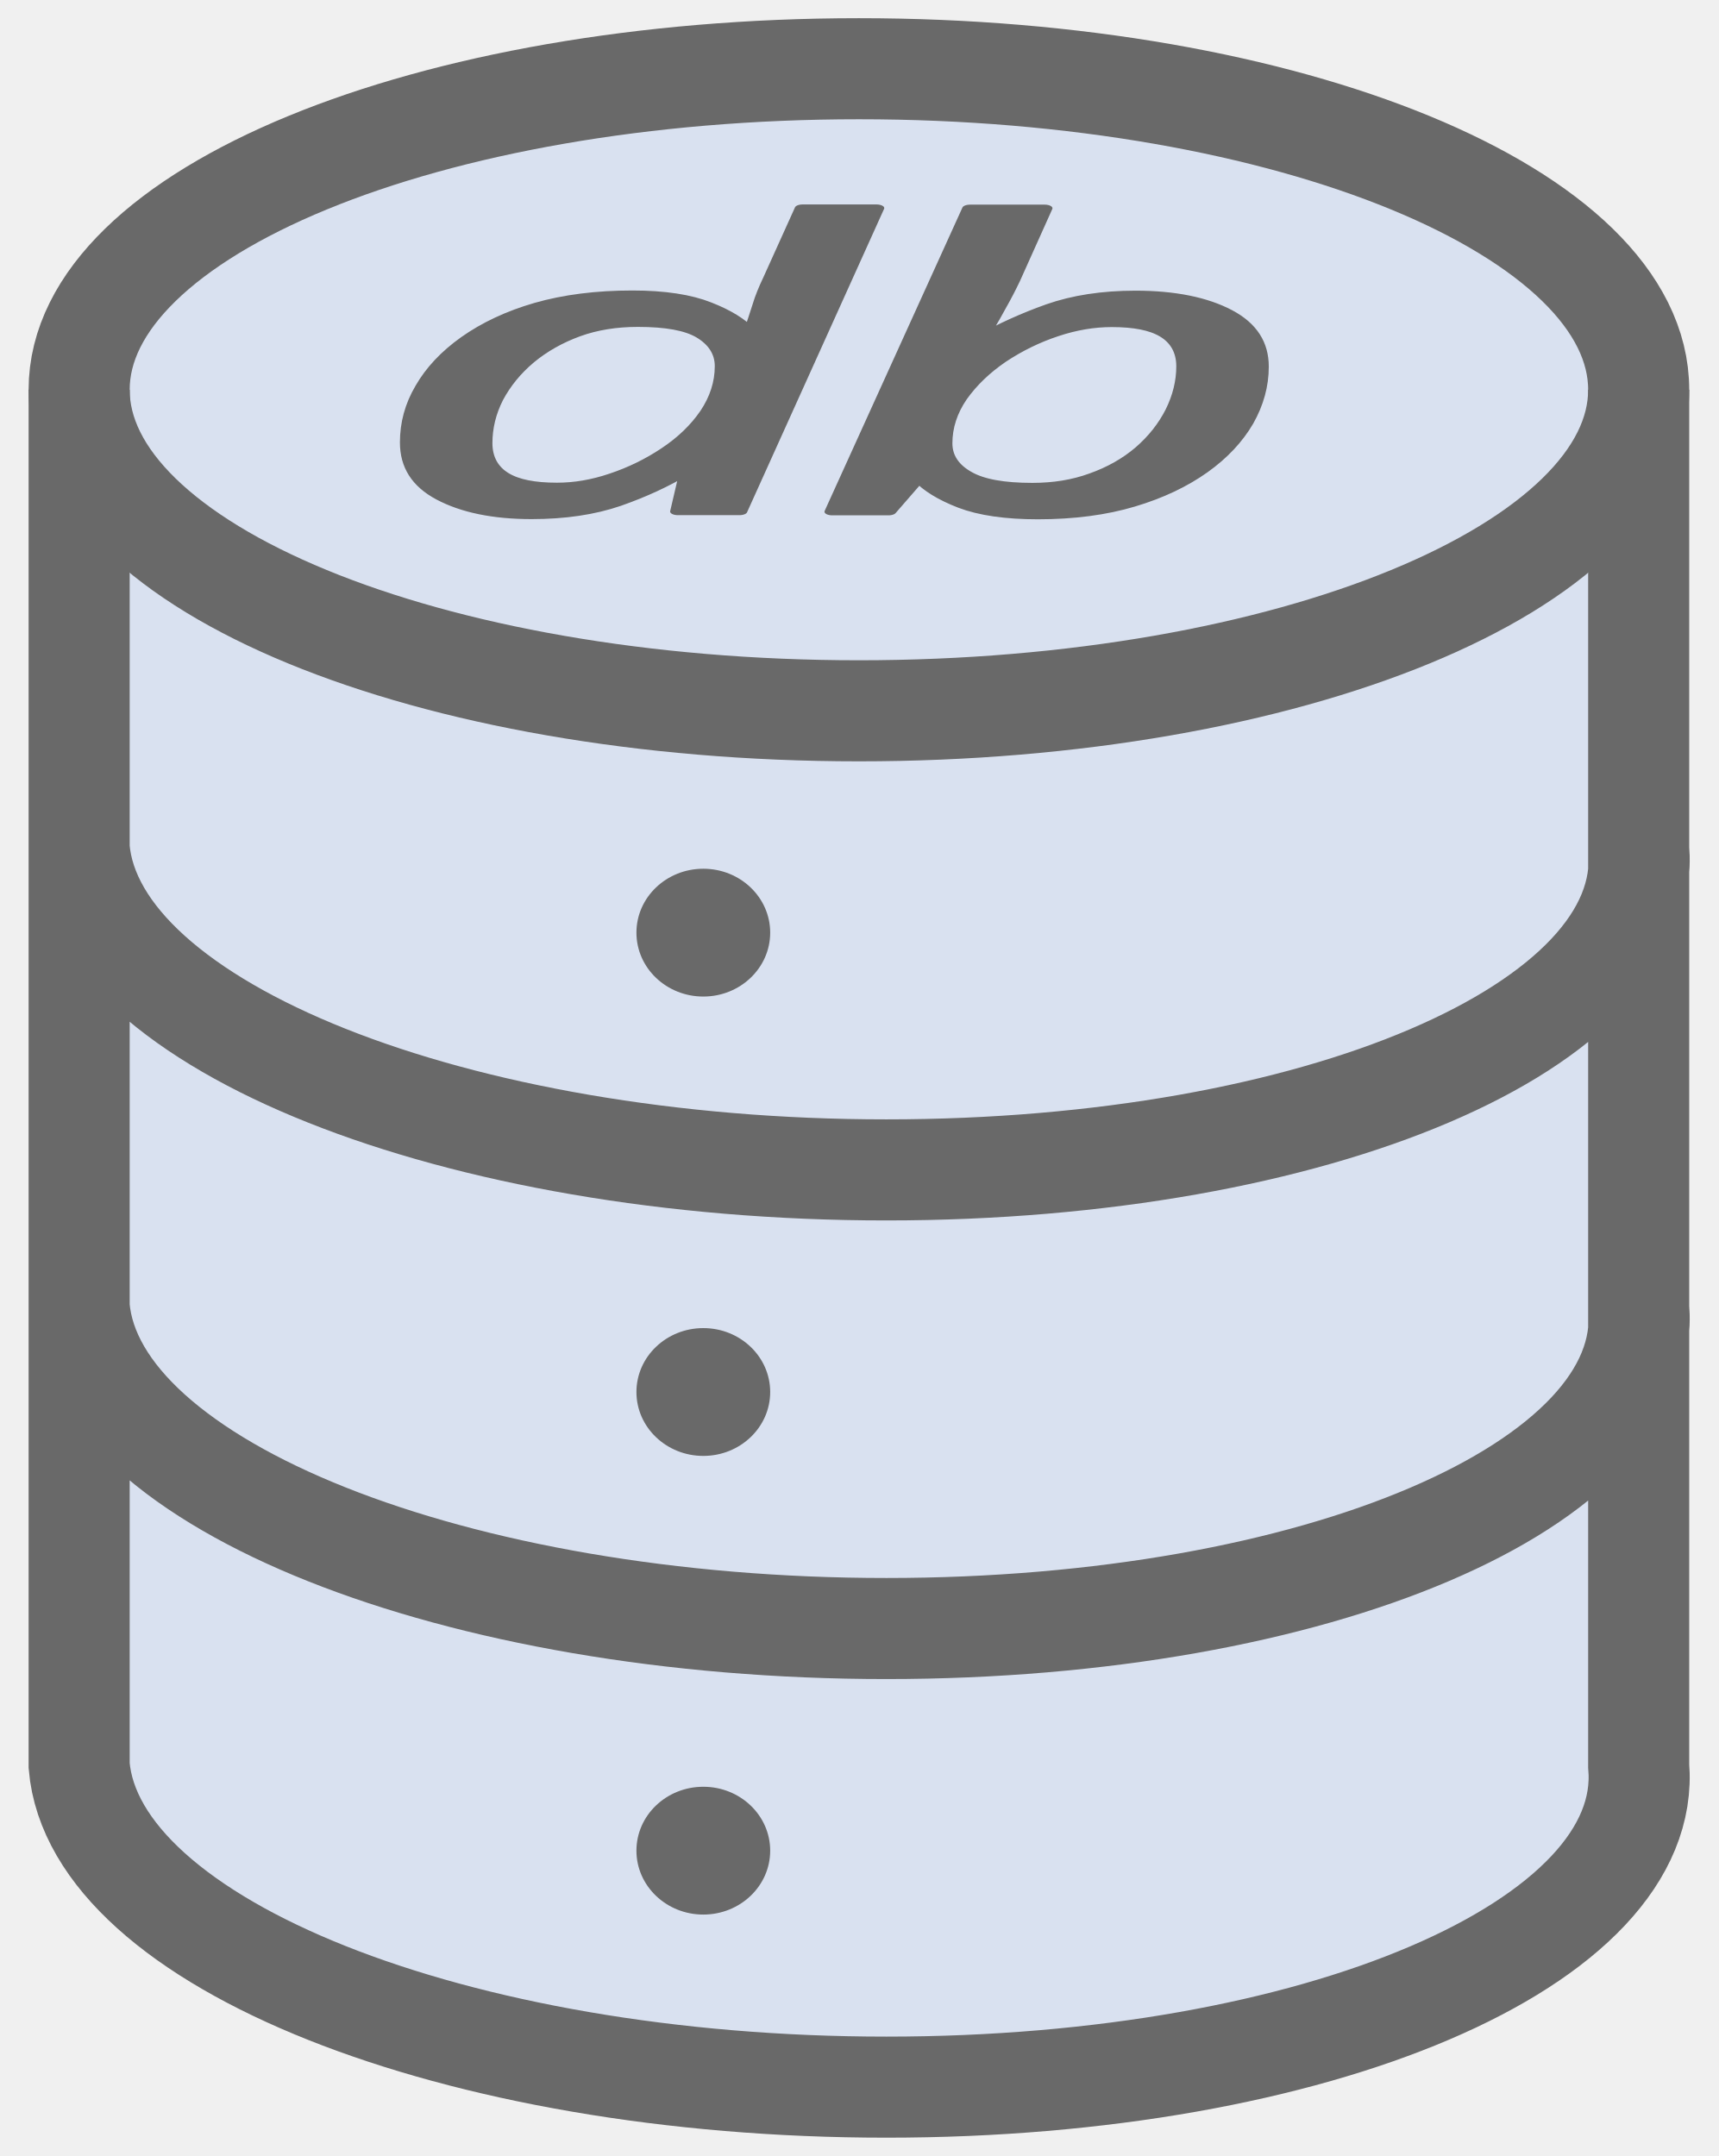
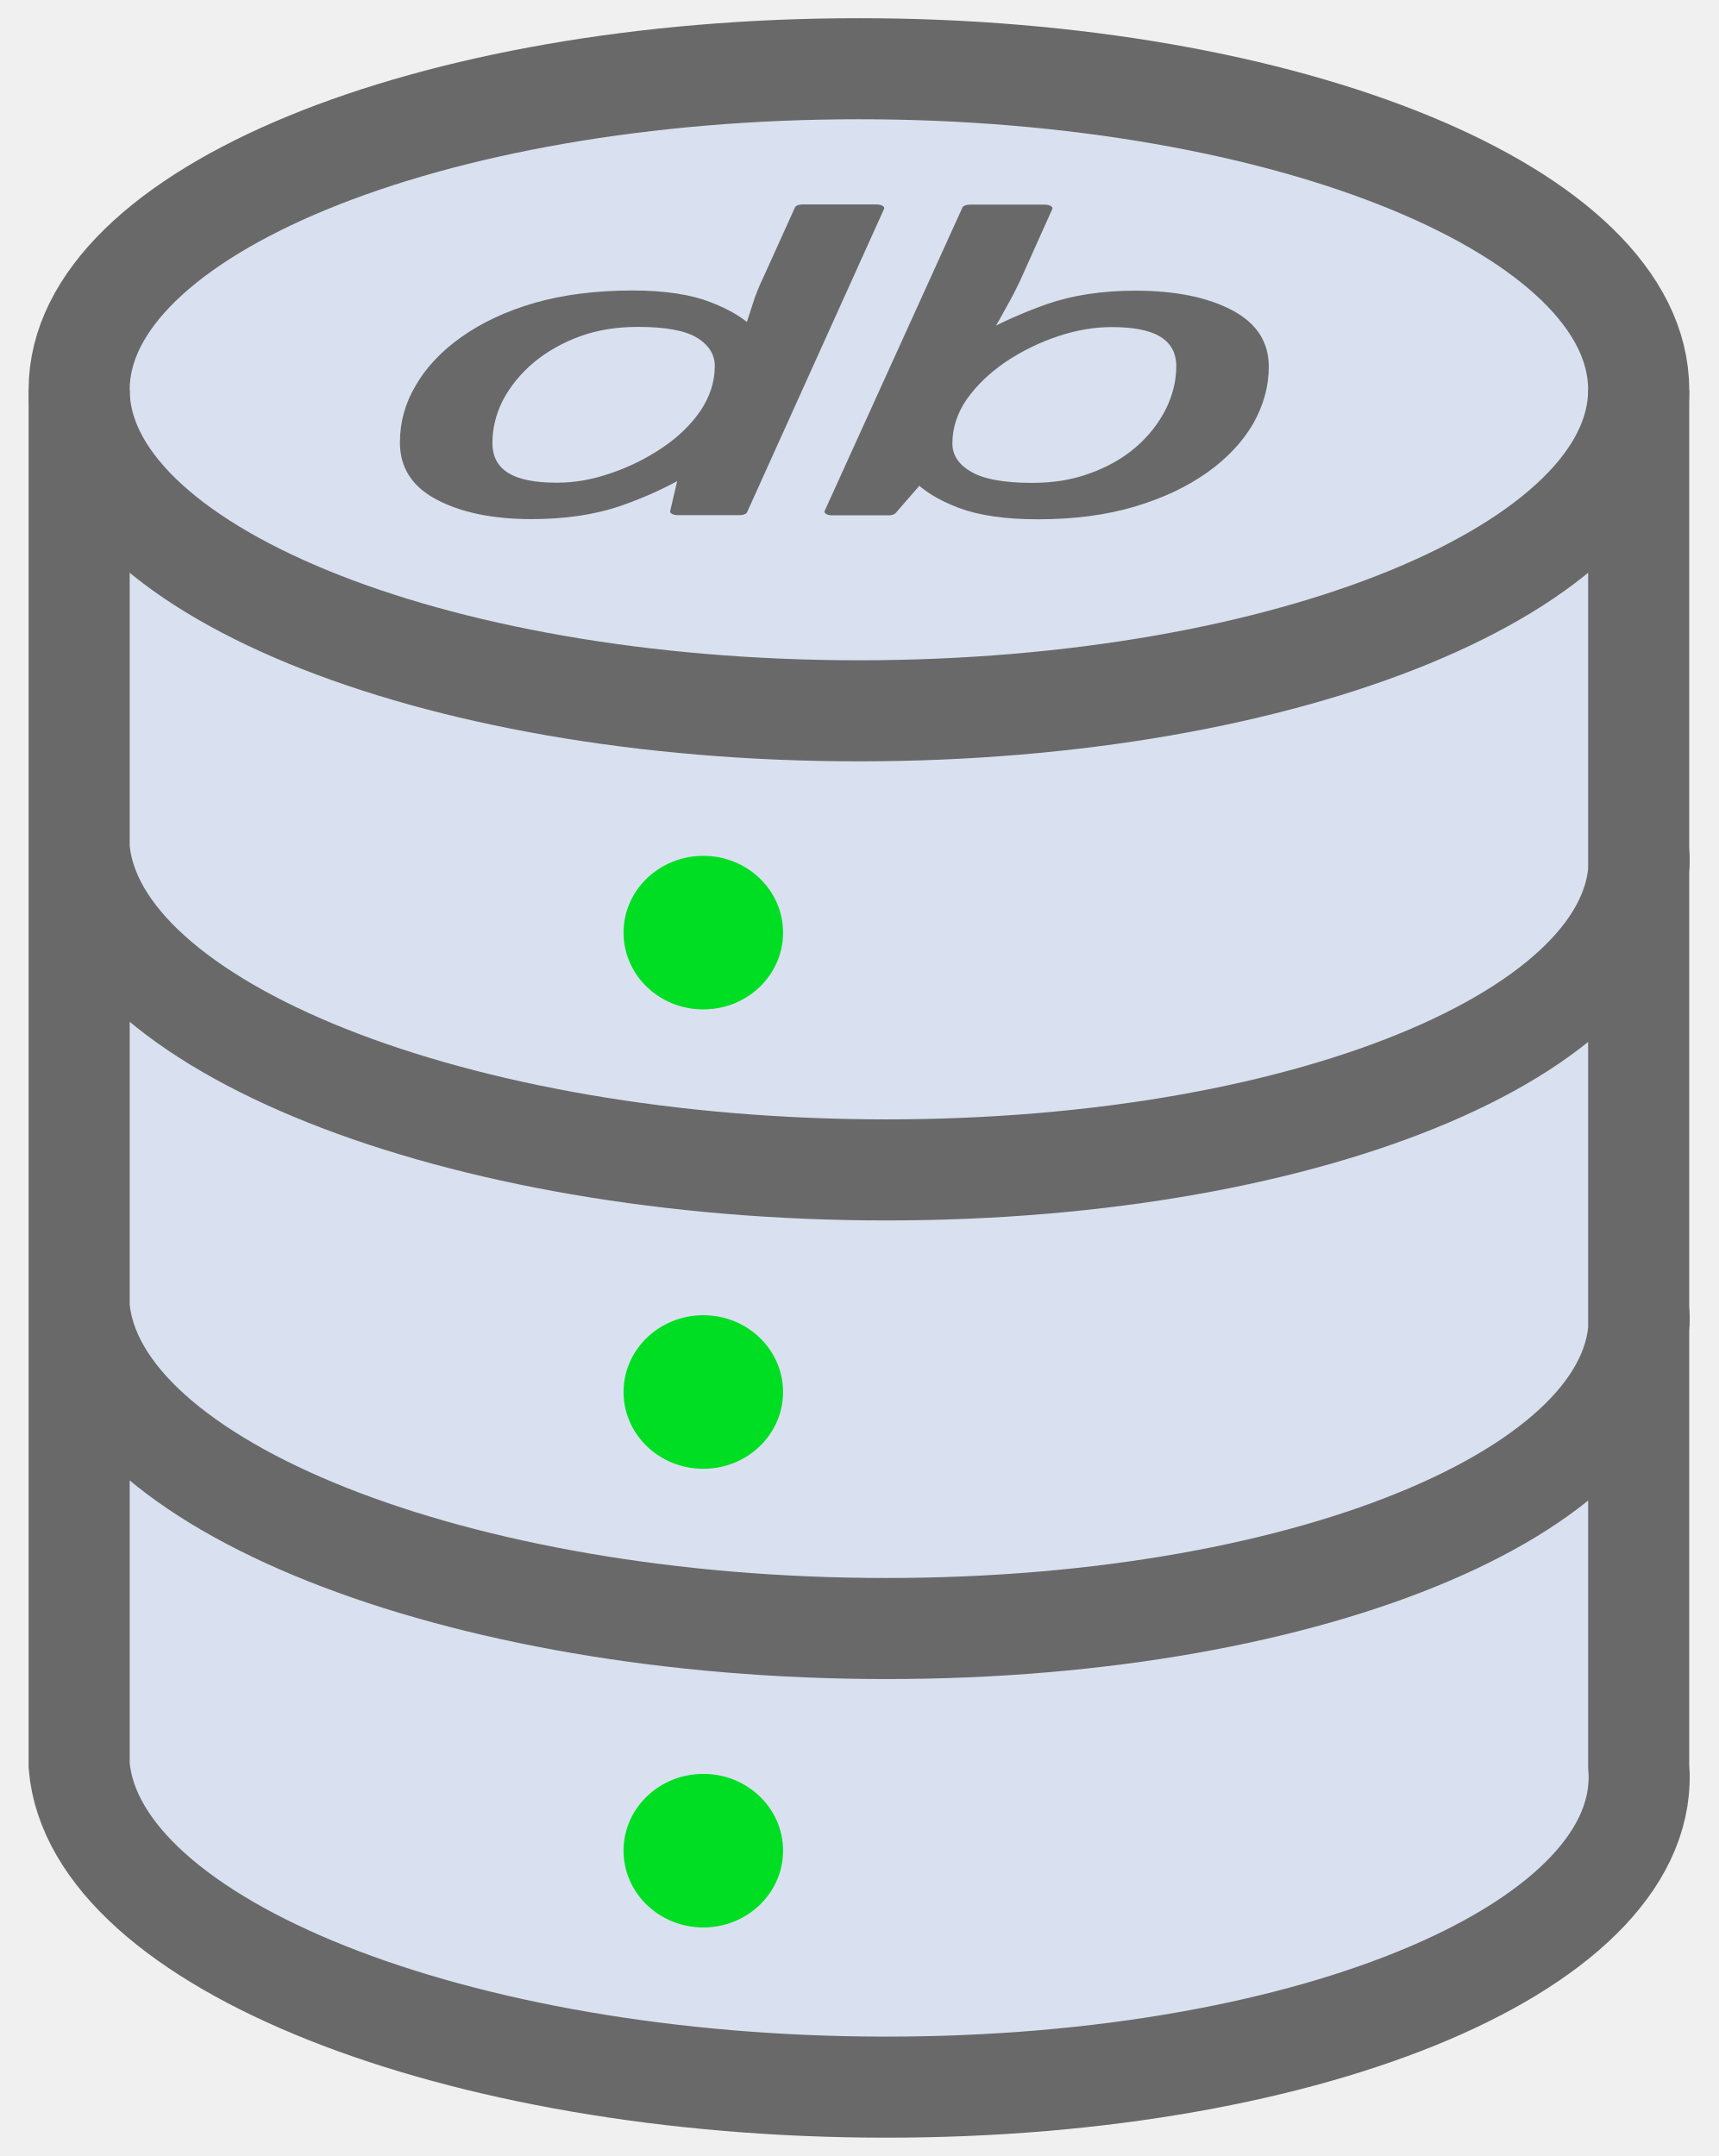
<svg xmlns="http://www.w3.org/2000/svg" viewBox="0 0 51 64" version="1.1" id="svg18" width="51" height="64">
  <defs id="defs6">
    <rect x="54.546" y="12.33" width="44.612" height="38.068" id="rect5708" />
    <style type="text/css" id="style4">
#black {
  fill:#333;
}
@media (prefers-color-scheme:dark) {
    #black {
        fill: white;
    }
} 	
</style>
  </defs>
  <g id="g1000" transform="translate(0.5000035)" style="display:inline">
    <path id="rect383" style="opacity:1;fill-opacity:1;fill-rule:evenodd;stroke:#d9e1f0;stroke-width:0.5;stop-color:#000000;stop-opacity:1;fill:#d9e1f0;stroke-opacity:1" d="m 2.269,10.27 c 11.993,-14.541 44.28,-7.18 46.502,0 l 0.244,43.314 C 43.489,65.361 8.579,64.099 2.297,53.611 Z" transform="translate(-0.5000035)" />
    <ellipse cx="24.993" cy="11.57" ry="9.53" rx="23.144" style="fill:none;stroke:#696969;stroke-width:3;stroke-opacity:1;stroke-dasharray:none" id="ellipse8" />
    <path d="m 1.849,11.57 v 40.842 a 23.161,9.537 1 1 0 46.288,0 V 11.57 M 1.849,25.184 a 23.161,9.537 1 1 0 46.288,0 m -46.288,13.614 a 23.161,9.537 1 1 0 46.288,0" style="fill:none;stroke:#696969;stroke-width:3;stroke-opacity:1;stroke-dasharray:none" id="path10" />
  </g>
  <g id="g8393" transform="translate(-56.53703,-37.62146)">
    <text xml:space="preserve" style="font-style:italic;font-variant:normal;font-weight:normal;font-stretch:normal;font-size:17.333px;font-family:'Tiresias Signfont Z';-inkscape-font-specification:'Tiresias Signfont Z, Italic';font-variant-ligatures:normal;font-variant-caps:normal;font-variant-numeric:normal;font-variant-east-asian:normal;fill:#696969;fill-opacity:1;fill-rule:evenodd;stroke:#696969;stroke-width:0.315;stroke-linejoin:round;stroke-dasharray:none;stroke-opacity:1" x="46.108" y="77.218" id="text8317" transform="scale(1.462311,0.683849)">
      <tspan id="tspan8315" x="46.108" y="77.218" style="font-style:italic;font-variant:normal;font-weight:normal;font-stretch:normal;font-size:17.333px;font-family:'Tiresias Signfont Z';-inkscape-font-specification:'Tiresias Signfont Z, Italic';font-variant-ligatures:normal;font-variant-caps:normal;font-variant-numeric:normal;font-variant-east-asian:normal;display:inline;fill:#696969;fill-opacity:1;stroke-width:0.315">d</tspan>
    </text>
    <text xml:space="preserve" style="font-style:italic;font-variant:normal;font-weight:normal;font-stretch:normal;font-size:17.333px;font-family:'Tiresias Signfont Z';-inkscape-font-specification:'Tiresias Signfont Z, Italic';font-variant-ligatures:normal;font-variant-caps:normal;font-variant-numeric:normal;font-variant-east-asian:normal;fill:#696969;fill-opacity:1;fill-rule:evenodd;stroke:#696969;stroke-width:0.315;stroke-linejoin:round;stroke-dasharray:none;stroke-opacity:1" x="55.071" y="77.226" id="text8387" transform="scale(1.462311,0.683849)">
      <tspan id="tspan8385" x="55.071" y="77.226" style="font-style:italic;font-variant:normal;font-weight:normal;font-stretch:normal;font-size:17.333px;font-family:'Tiresias Signfont Z';-inkscape-font-specification:'Tiresias Signfont Z, Italic';font-variant-ligatures:normal;font-variant-caps:normal;font-variant-numeric:normal;font-variant-east-asian:normal;display:inline;fill:#696969;fill-opacity:1;stroke-width:0.315">b</tspan>
    </text>
  </g>
-   <g id="g2366" transform="translate(-5.237437,3.193243)">
-     <ellipse style="fill:#696969;fill-opacity:1;fill-rule:evenodd;stroke-width:0.765" id="path297" cx="26.112" cy="38.128" rx="1.985" ry="1.897" />
-     <ellipse style="fill:#696969;fill-opacity:1;fill-rule:evenodd;stroke-width:0.765" id="ellipse2359" cx="26.112" cy="51.743" rx="1.985" ry="1.897" />
-     <ellipse style="fill:#696969;fill-opacity:1;fill-rule:evenodd;stroke-width:0.765" id="ellipse2361" cx="26.112" cy="24.492" rx="1.985" ry="1.897" />
+   <g id="g2366" transform="translate(-5.237437,3.193243)" style="fill:#00de23;fill-opacity:1;stroke:#00de23;stroke-opacity:1">
+     <ellipse style="fill:#00de23;fill-opacity:1;fill-rule:evenodd;stroke-width:0.765;stroke:#00de23;stroke-opacity:1" id="path297" cx="26.112" cy="38.128" rx="1.985" ry="1.897" />
+     <ellipse style="fill:#00de23;fill-opacity:1;fill-rule:evenodd;stroke-width:0.765;stroke:#00de23;stroke-opacity:1" id="ellipse2359" cx="26.112" cy="51.743" rx="1.985" ry="1.897" />
+     <ellipse style="fill:#00de23;fill-opacity:1;fill-rule:evenodd;stroke-width:0.765;stroke:#00de23;stroke-opacity:1" id="ellipse2361" cx="26.112" cy="24.492" rx="1.985" ry="1.897" />
  </g>
</svg>
